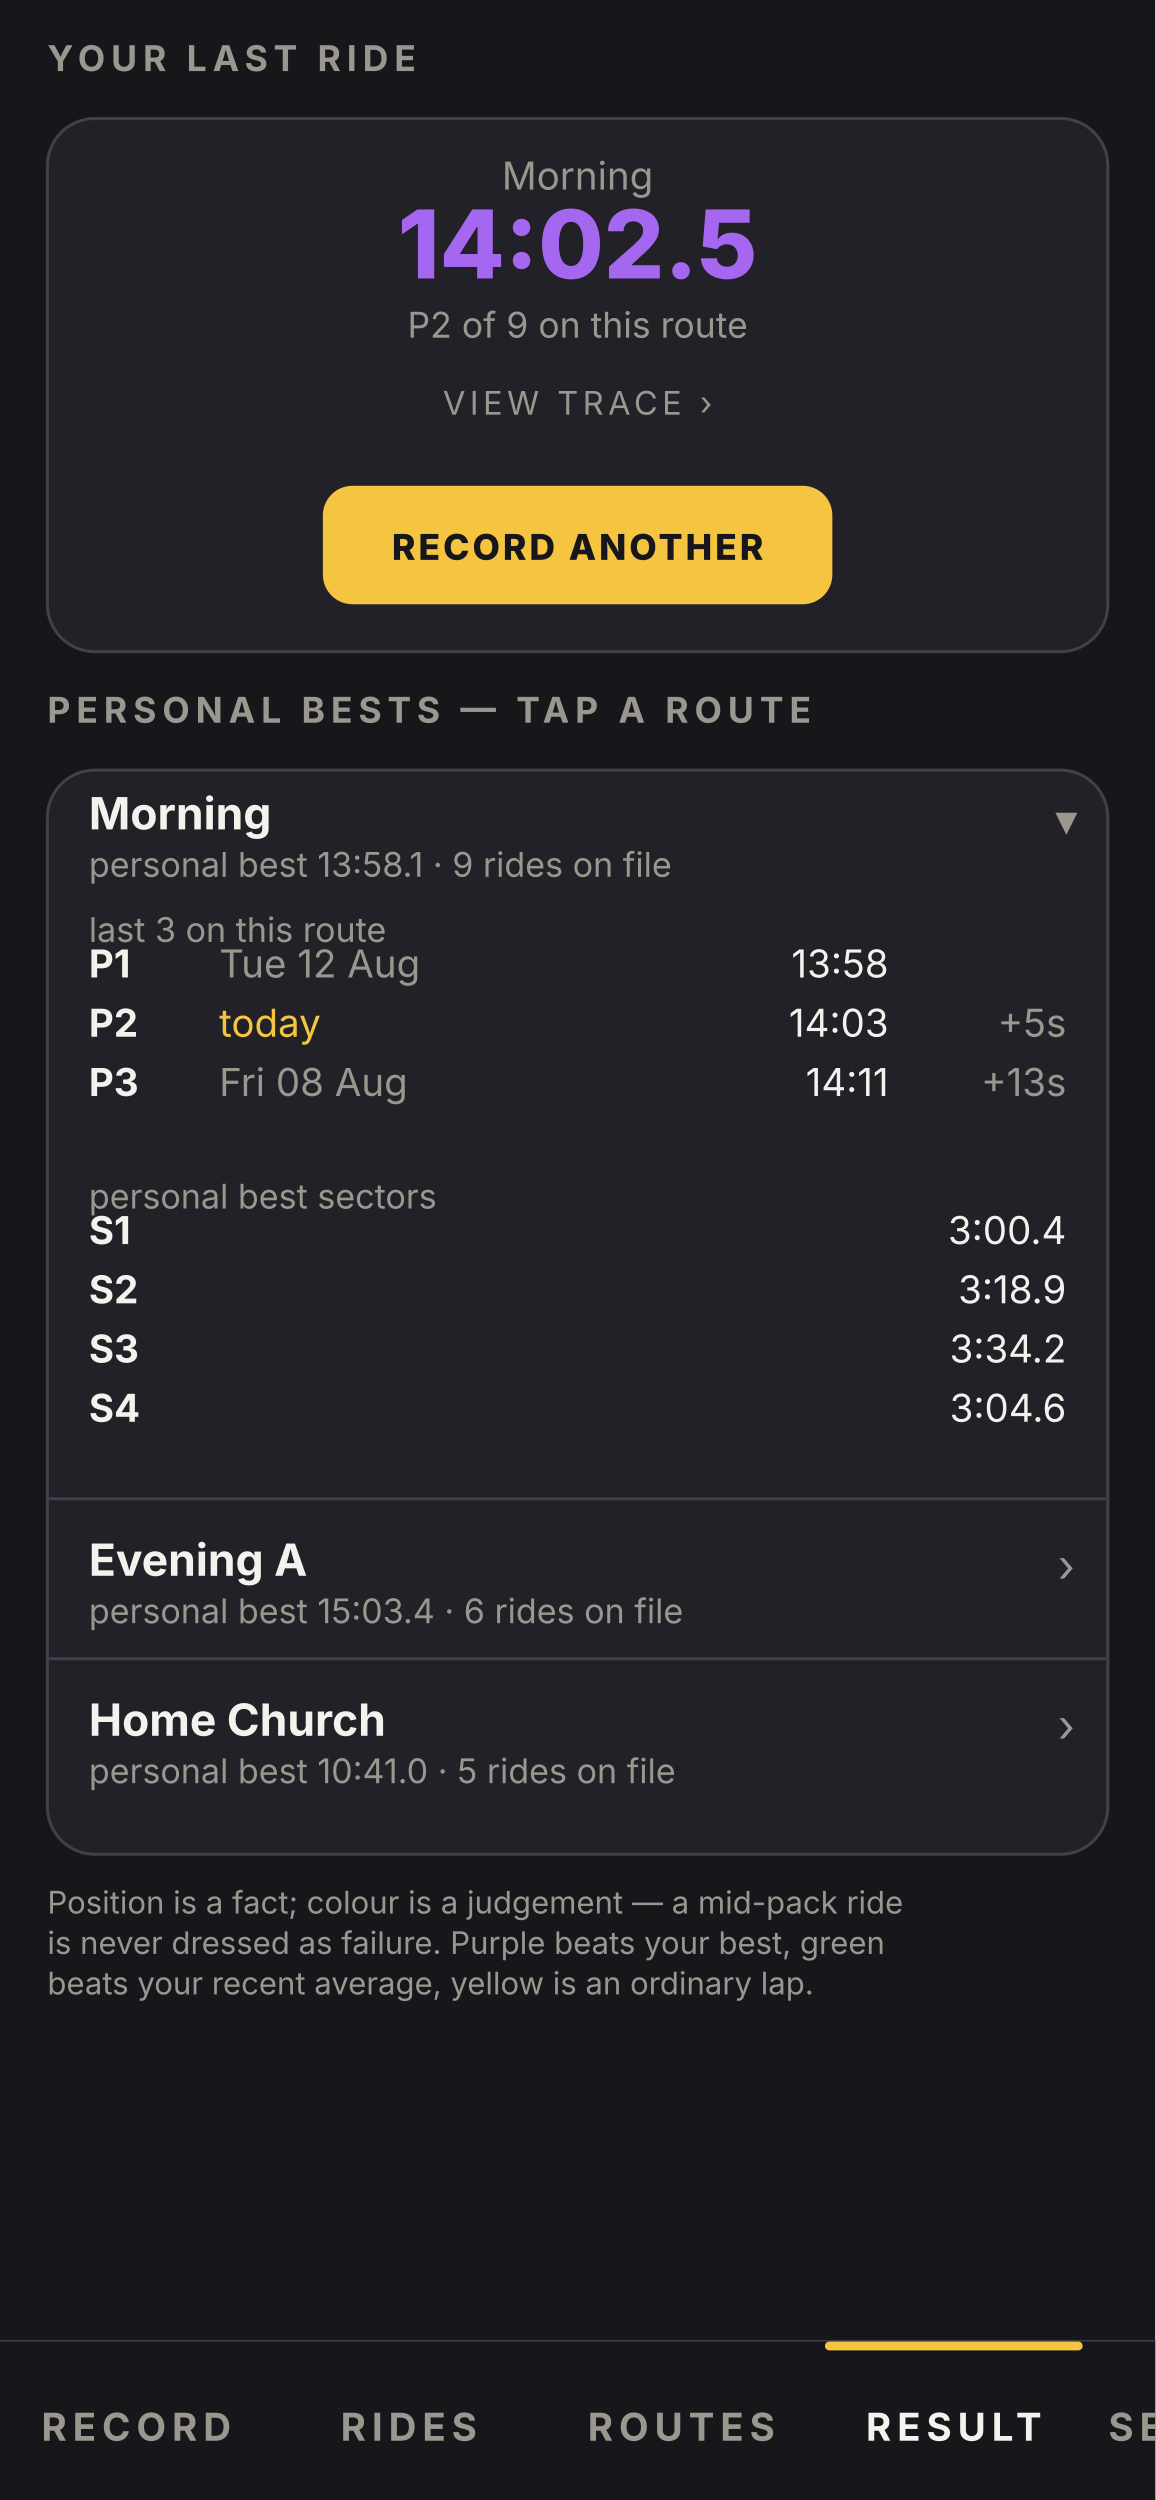
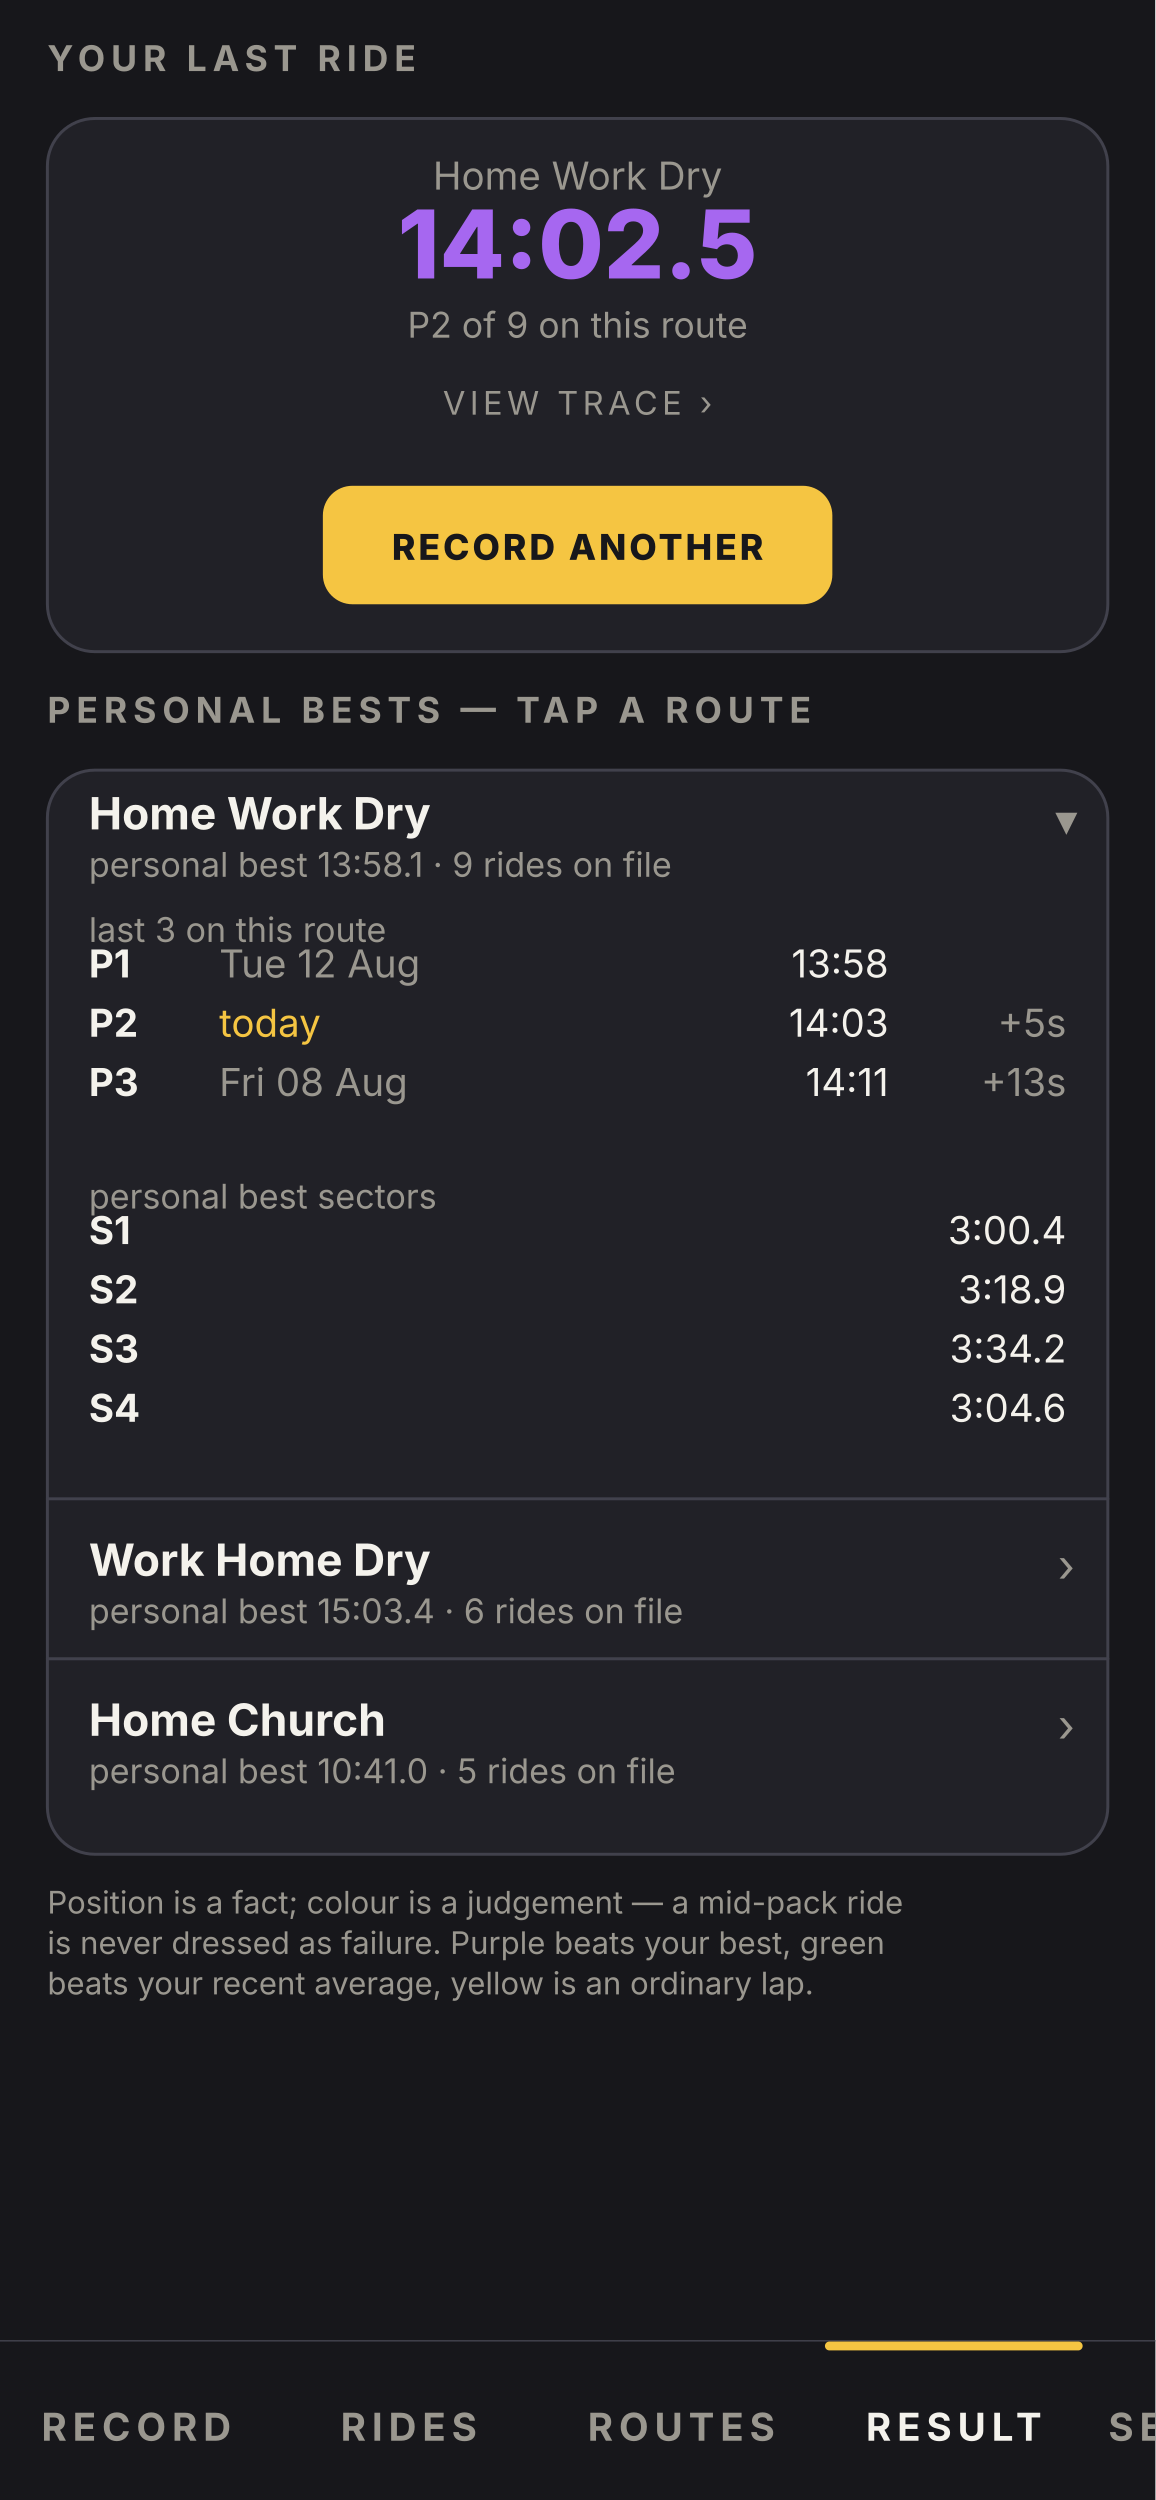
<svg xmlns="http://www.w3.org/2000/svg" viewBox="0 0 390 844" width="390" height="844">
  <defs>
    <clipPath id="tabbar_viewport_clip">
      <rect x="0" y="790" width="390" height="54" />
    </clipPath>
  </defs>
  <g id="bg">
    <rect id="bg_ground" x="0" y="0" width="390" height="844" fill="#17171b" />
  </g>
  <g id="content">
    <rect id="content_pb_card_bg" x="16" y="260" width="358" height="366" fill="#212127" stroke="#41414c" stroke-width="1" rx="16" />
    <rect id="content_last_card_bg" x="16" y="40" width="358" height="180" fill="#212127" stroke="#41414c" stroke-width="1" rx="16" />
    <text id="content_last_heading" x="16" y="24" font-family="Inter, 'Segoe UI', system-ui, sans-serif" font-size="12" font-weight="700" fill="#9a978f" text-anchor="start" letter-spacing="2" style="text-transform:uppercase">YOUR LAST RIDE</text>
-     <text id="content_last_route" x="195" y="64" font-family="Inter, 'Segoe UI', system-ui, sans-serif" font-size="13" font-weight="400" fill="#9a978f" text-anchor="middle">Morning</text>
+     <text id="content_last_route" x="195" y="64" font-family="Inter, 'Segoe UI', system-ui, sans-serif" font-size="13" font-weight="400" fill="#9a978f" text-anchor="middle">Home Work Dry</text>
    <text id="content_last_lap" x="195" y="94" font-family="Inter, 'Segoe UI', system-ui, sans-serif" font-size="32" font-weight="800" fill="#A667F0" text-anchor="middle" style="font-variant-numeric:tabular-nums">14:02.5</text>
    <text id="content_last_rank" x="195" y="114" font-family="Inter, 'Segoe UI', system-ui, sans-serif" font-size="12" font-weight="400" fill="#9a978f" text-anchor="middle">P2 of 9 on this route</text>
    <text id="content_last_trace_link" x="195" y="140" font-family="Inter, 'Segoe UI', system-ui, sans-serif" font-size="11" font-weight="400" fill="#9a978f" text-anchor="middle" letter-spacing="1.5" style="text-transform:uppercase">VIEW TRACE ›</text>
    <g id="content_last_record_another">
      <rect id="content_last_record_another_bg" x="109" y="164" width="172" height="40" fill="#F5C542" rx="10" />
      <text id="content_last_record_another_label" x="195" y="189" font-family="Inter, 'Segoe UI', system-ui, sans-serif" font-size="12" font-weight="800" fill="#17171b" text-anchor="middle" letter-spacing="1">RECORD ANOTHER</text>
    </g>
    <text id="content_pb_heading" x="16" y="244" font-family="Inter, 'Segoe UI', system-ui, sans-serif" font-size="12" font-weight="700" fill="#9a978f" text-anchor="start" letter-spacing="2" style="text-transform:uppercase">PERSONAL BESTS — TAP A ROUTE</text>
-     <text id="content_pb_1_route" x="30" y="280" font-family="Inter, 'Segoe UI', system-ui, sans-serif" font-size="15" font-weight="700" fill="#F4F2EC" text-anchor="start">Morning</text>
+     <text id="content_pb_1_route" x="30" y="280" font-family="Inter, 'Segoe UI', system-ui, sans-serif" font-size="15" font-weight="700" fill="#F4F2EC" text-anchor="start">Home Work Dry</text>
    <text id="content_pb_1_hint" x="30" y="296" font-family="Inter, 'Segoe UI', system-ui, sans-serif" font-size="11.5" font-weight="400" fill="#9a978f" text-anchor="start">personal best 13:58.1 · 9 rides on file</text>
    <text id="content_pb_1_chev" x="360" y="282" font-family="Inter, 'Segoe UI', system-ui, sans-serif" font-size="15" font-weight="400" fill="#9a978f" text-anchor="middle">▾</text>
    <text id="content_pb_1_ranking_hint" x="30" y="318" font-family="Inter, 'Segoe UI', system-ui, sans-serif" font-size="11.5" font-weight="400" fill="#9a978f" text-anchor="start">last 3 on this route</text>
    <text id="content_pb_1_rank_p1_pos" x="30" y="330" font-family="Inter, 'Segoe UI', system-ui, sans-serif" font-size="13" font-weight="700" fill="#F4F2EC" text-anchor="start">P1</text>
    <text id="content_pb_1_rank_p1_date" x="74" y="330" font-family="Inter, 'Segoe UI', system-ui, sans-serif" font-size="13" font-weight="400" fill="#9a978f" text-anchor="start">Tue 12 Aug</text>
    <text id="content_pb_1_rank_p1_time" x="300" y="330" font-family="Inter, 'Segoe UI', system-ui, sans-serif" font-size="13" font-weight="400" fill="#F4F2EC" text-anchor="end" style="font-variant-numeric:tabular-nums">13:58</text>
    <text id="content_pb_1_rank_p1_gap" x="360" y="330" font-family="Inter, 'Segoe UI', system-ui, sans-serif" font-size="13" font-weight="400" fill="#9a978f" text-anchor="end" style="font-variant-numeric:tabular-nums" />
    <text id="content_pb_1_rank_p2_pos" x="30" y="350" font-family="Inter, 'Segoe UI', system-ui, sans-serif" font-size="13" font-weight="700" fill="#F4F2EC" text-anchor="start">P2</text>
    <text id="content_pb_1_rank_p2_date" x="74" y="350" font-family="Inter, 'Segoe UI', system-ui, sans-serif" font-size="13" font-weight="400" fill="#F5C542" text-anchor="start">today</text>
    <text id="content_pb_1_rank_p2_time" x="300" y="350" font-family="Inter, 'Segoe UI', system-ui, sans-serif" font-size="13" font-weight="400" fill="#F4F2EC" text-anchor="end" style="font-variant-numeric:tabular-nums">14:03</text>
    <text id="content_pb_1_rank_p2_gap" x="360" y="350" font-family="Inter, 'Segoe UI', system-ui, sans-serif" font-size="13" font-weight="400" fill="#9a978f" text-anchor="end" style="font-variant-numeric:tabular-nums">+5s</text>
    <text id="content_pb_1_rank_p3_pos" x="30" y="370" font-family="Inter, 'Segoe UI', system-ui, sans-serif" font-size="13" font-weight="700" fill="#F4F2EC" text-anchor="start">P3</text>
    <text id="content_pb_1_rank_p3_date" x="74" y="370" font-family="Inter, 'Segoe UI', system-ui, sans-serif" font-size="13" font-weight="400" fill="#9a978f" text-anchor="start">Fri 08 Aug</text>
    <text id="content_pb_1_rank_p3_time" x="300" y="370" font-family="Inter, 'Segoe UI', system-ui, sans-serif" font-size="13" font-weight="400" fill="#F4F2EC" text-anchor="end" style="font-variant-numeric:tabular-nums">14:11</text>
    <text id="content_pb_1_rank_p3_gap" x="360" y="370" font-family="Inter, 'Segoe UI', system-ui, sans-serif" font-size="13" font-weight="400" fill="#9a978f" text-anchor="end" style="font-variant-numeric:tabular-nums">+13s</text>
    <text id="content_pb_1_pbsectors_hint" x="30" y="408" font-family="Inter, 'Segoe UI', system-ui, sans-serif" font-size="11.5" font-weight="400" fill="#9a978f" text-anchor="start">personal best sectors</text>
    <text id="content_pb_1_pbsec_s1_label" x="30" y="420" font-family="Inter, 'Segoe UI', system-ui, sans-serif" font-size="13" font-weight="700" fill="#F4F2EC" text-anchor="start">S1</text>
    <text id="content_pb_1_pbsec_s1_time" x="360" y="420" font-family="Inter, 'Segoe UI', system-ui, sans-serif" font-size="13" font-weight="400" fill="#F4F2EC" text-anchor="end" style="font-variant-numeric:tabular-nums">3:00.4</text>
    <text id="content_pb_1_pbsec_s2_label" x="30" y="440" font-family="Inter, 'Segoe UI', system-ui, sans-serif" font-size="13" font-weight="700" fill="#F4F2EC" text-anchor="start">S2</text>
    <text id="content_pb_1_pbsec_s2_time" x="360" y="440" font-family="Inter, 'Segoe UI', system-ui, sans-serif" font-size="13" font-weight="400" fill="#F4F2EC" text-anchor="end" style="font-variant-numeric:tabular-nums">3:18.9</text>
    <text id="content_pb_1_pbsec_s3_label" x="30" y="460" font-family="Inter, 'Segoe UI', system-ui, sans-serif" font-size="13" font-weight="700" fill="#F4F2EC" text-anchor="start">S3</text>
    <text id="content_pb_1_pbsec_s3_time" x="360" y="460" font-family="Inter, 'Segoe UI', system-ui, sans-serif" font-size="13" font-weight="400" fill="#F4F2EC" text-anchor="end" style="font-variant-numeric:tabular-nums">3:34.2</text>
    <text id="content_pb_1_pbsec_s4_label" x="30" y="480" font-family="Inter, 'Segoe UI', system-ui, sans-serif" font-size="13" font-weight="700" fill="#F4F2EC" text-anchor="start">S4</text>
    <text id="content_pb_1_pbsec_s4_time" x="360" y="480" font-family="Inter, 'Segoe UI', system-ui, sans-serif" font-size="13" font-weight="400" fill="#F4F2EC" text-anchor="end" style="font-variant-numeric:tabular-nums">3:04.6</text>
    <line id="content_pb_1_divider" x1="16" y1="506" x2="374" y2="506" stroke="#41414c" stroke-width="1" stroke-linecap="round" />
-     <text id="content_pb_2_route" x="30" y="532" font-family="Inter, 'Segoe UI', system-ui, sans-serif" font-size="15" font-weight="700" fill="#F4F2EC" text-anchor="start">Evening A</text>
+     <text id="content_pb_2_route" x="30" y="532" font-family="Inter, 'Segoe UI', system-ui, sans-serif" font-size="15" font-weight="700" fill="#F4F2EC" text-anchor="start">Work Home Dry</text>
    <text id="content_pb_2_hint" x="30" y="548" font-family="Inter, 'Segoe UI', system-ui, sans-serif" font-size="11.5" font-weight="400" fill="#9a978f" text-anchor="start">personal best 15:03.4 · 6 rides on file</text>
    <text id="content_pb_2_chev" x="360" y="534" font-family="Inter, 'Segoe UI', system-ui, sans-serif" font-size="15" font-weight="400" fill="#9a978f" text-anchor="middle">›</text>
    <line id="content_pb_2_divider" x1="16" y1="560" x2="374" y2="560" stroke="#41414c" stroke-width="1" stroke-linecap="round" />
    <text id="content_pb_3_route" x="30" y="586" font-family="Inter, 'Segoe UI', system-ui, sans-serif" font-size="15" font-weight="700" fill="#F4F2EC" text-anchor="start">Home Church</text>
    <text id="content_pb_3_hint" x="30" y="602" font-family="Inter, 'Segoe UI', system-ui, sans-serif" font-size="11.5" font-weight="400" fill="#9a978f" text-anchor="start">personal best 10:41.0 · 5 rides on file</text>
    <text id="content_pb_3_chev" x="360" y="588" font-family="Inter, 'Segoe UI', system-ui, sans-serif" font-size="15" font-weight="400" fill="#9a978f" text-anchor="middle">›</text>
    <text id="content_footer_note_l1" x="16" y="646" font-family="Inter, 'Segoe UI', system-ui, sans-serif" font-size="10.5" font-weight="400" fill="#9a978f" text-anchor="start">Position is a fact; colour is a judgement — a mid-pack ride</text>
    <text id="content_footer_note_l2" x="16" y="659.65" font-family="Inter, 'Segoe UI', system-ui, sans-serif" font-size="10.5" font-weight="400" fill="#9a978f" text-anchor="start">is never dressed as failure. Purple beats your best, green</text>
    <text id="content_footer_note_l3" x="16" y="673.3" font-family="Inter, 'Segoe UI', system-ui, sans-serif" font-size="10.5" font-weight="400" fill="#9a978f" text-anchor="start">beats your recent average, yellow is an ordinary lap.</text>
  </g>
  <g id="tabbar" clip-path="url(#tabbar_viewport_clip)">
    <rect id="tabbar_bg" x="0" y="790" width="390" height="54" fill="#17171b" />
    <line id="tabbar_top_border" x1="0" y1="790" x2="390" y2="790" stroke="#41414c" stroke-width="1" stroke-linecap="round" />
    <text id="tabbar_record_label" x="46" y="824" font-family="Inter, 'Segoe UI', system-ui, sans-serif" font-size="13" font-weight="700" fill="#9a978f" text-anchor="middle" letter-spacing="2" style="text-transform:uppercase">RECORD</text>
    <text id="tabbar_rides_label" x="138" y="824" font-family="Inter, 'Segoe UI', system-ui, sans-serif" font-size="13" font-weight="700" fill="#9a978f" text-anchor="middle" letter-spacing="2" style="text-transform:uppercase">RIDES</text>
    <text id="tabbar_routes_label" x="230" y="824" font-family="Inter, 'Segoe UI', system-ui, sans-serif" font-size="13" font-weight="700" fill="#9a978f" text-anchor="middle" letter-spacing="2" style="text-transform:uppercase">ROUTES</text>
    <line id="tabbar_result_active_bar" x1="280" y1="792" x2="364" y2="792" stroke="#F5C542" stroke-width="3" stroke-linecap="round" />
    <text id="tabbar_result_label" x="322" y="824" font-family="Inter, 'Segoe UI', system-ui, sans-serif" font-size="13" font-weight="700" fill="#F4F2EC" text-anchor="middle" letter-spacing="2" style="text-transform:uppercase">RESULT</text>
    <text id="tabbar_settings_label" x="414" y="824" font-family="Inter, 'Segoe UI', system-ui, sans-serif" font-size="13" font-weight="700" fill="#9a978f" text-anchor="middle" letter-spacing="2" style="text-transform:uppercase">SETTINGS</text>
    <text id="tabbar_demo_label" x="506" y="824" font-family="Inter, 'Segoe UI', system-ui, sans-serif" font-size="13" font-weight="700" fill="#9a978f" text-anchor="middle" letter-spacing="2" style="text-transform:uppercase">DEMO</text>
  </g>
</svg>
